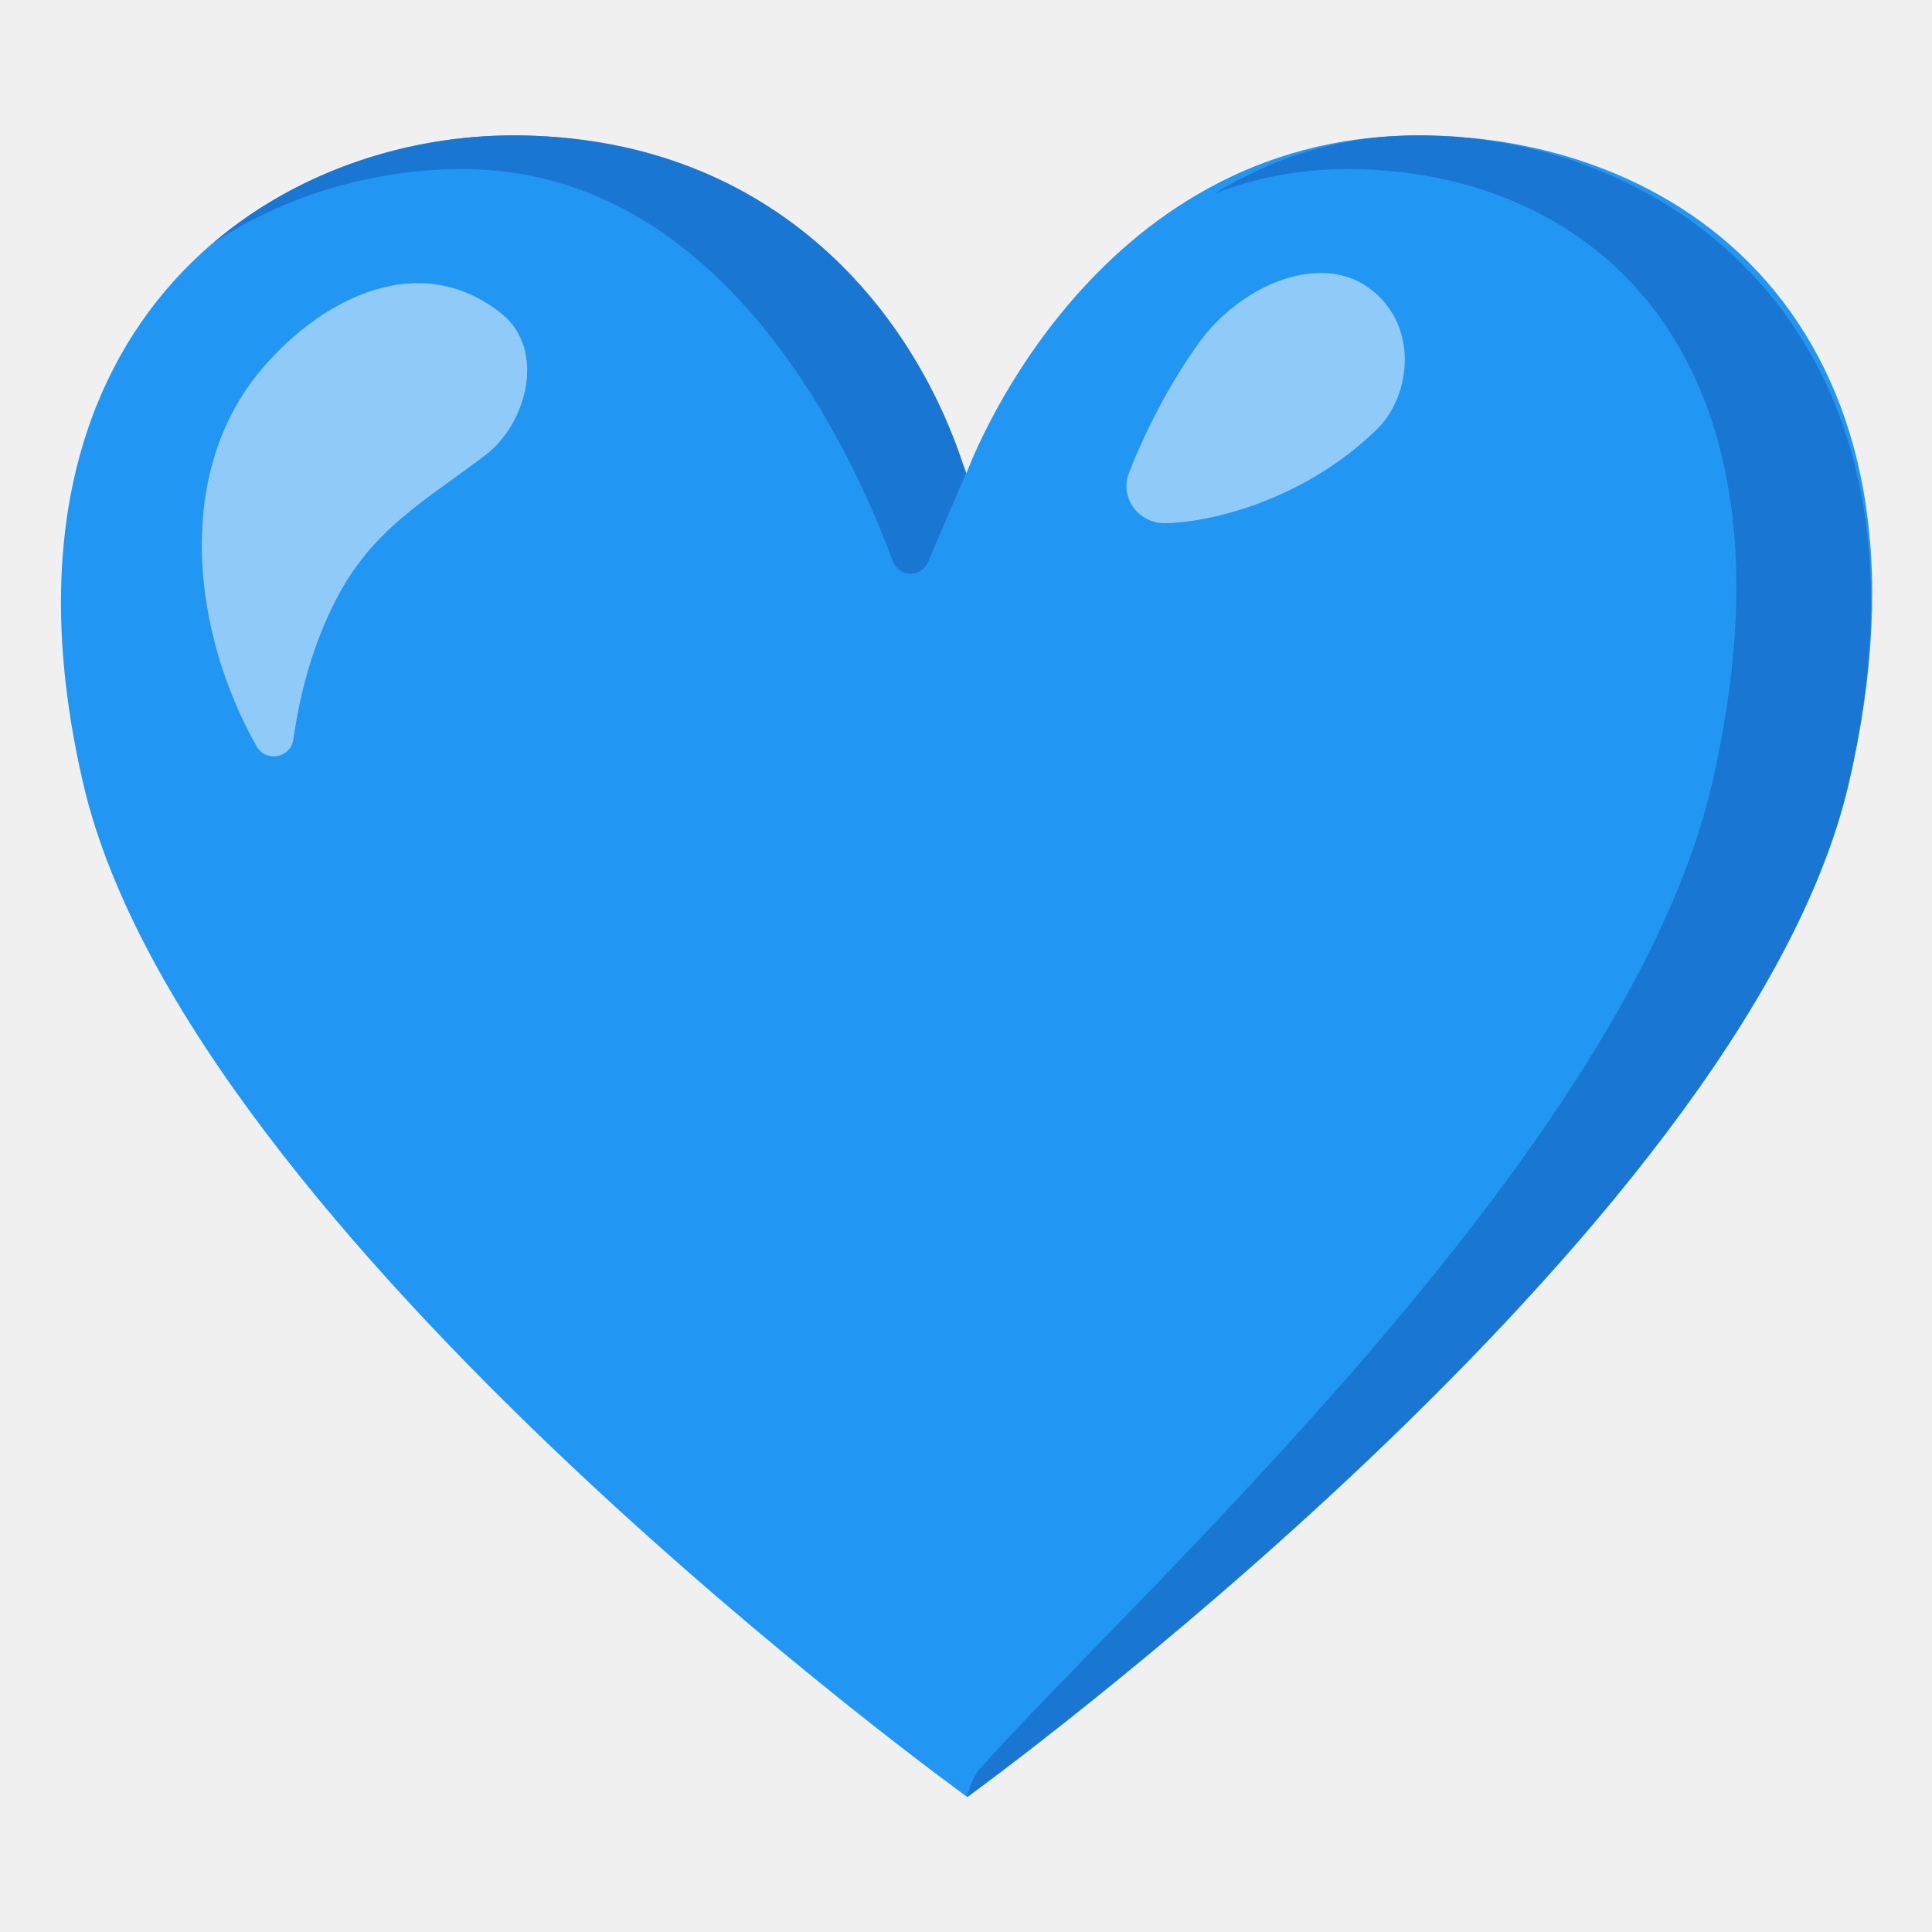
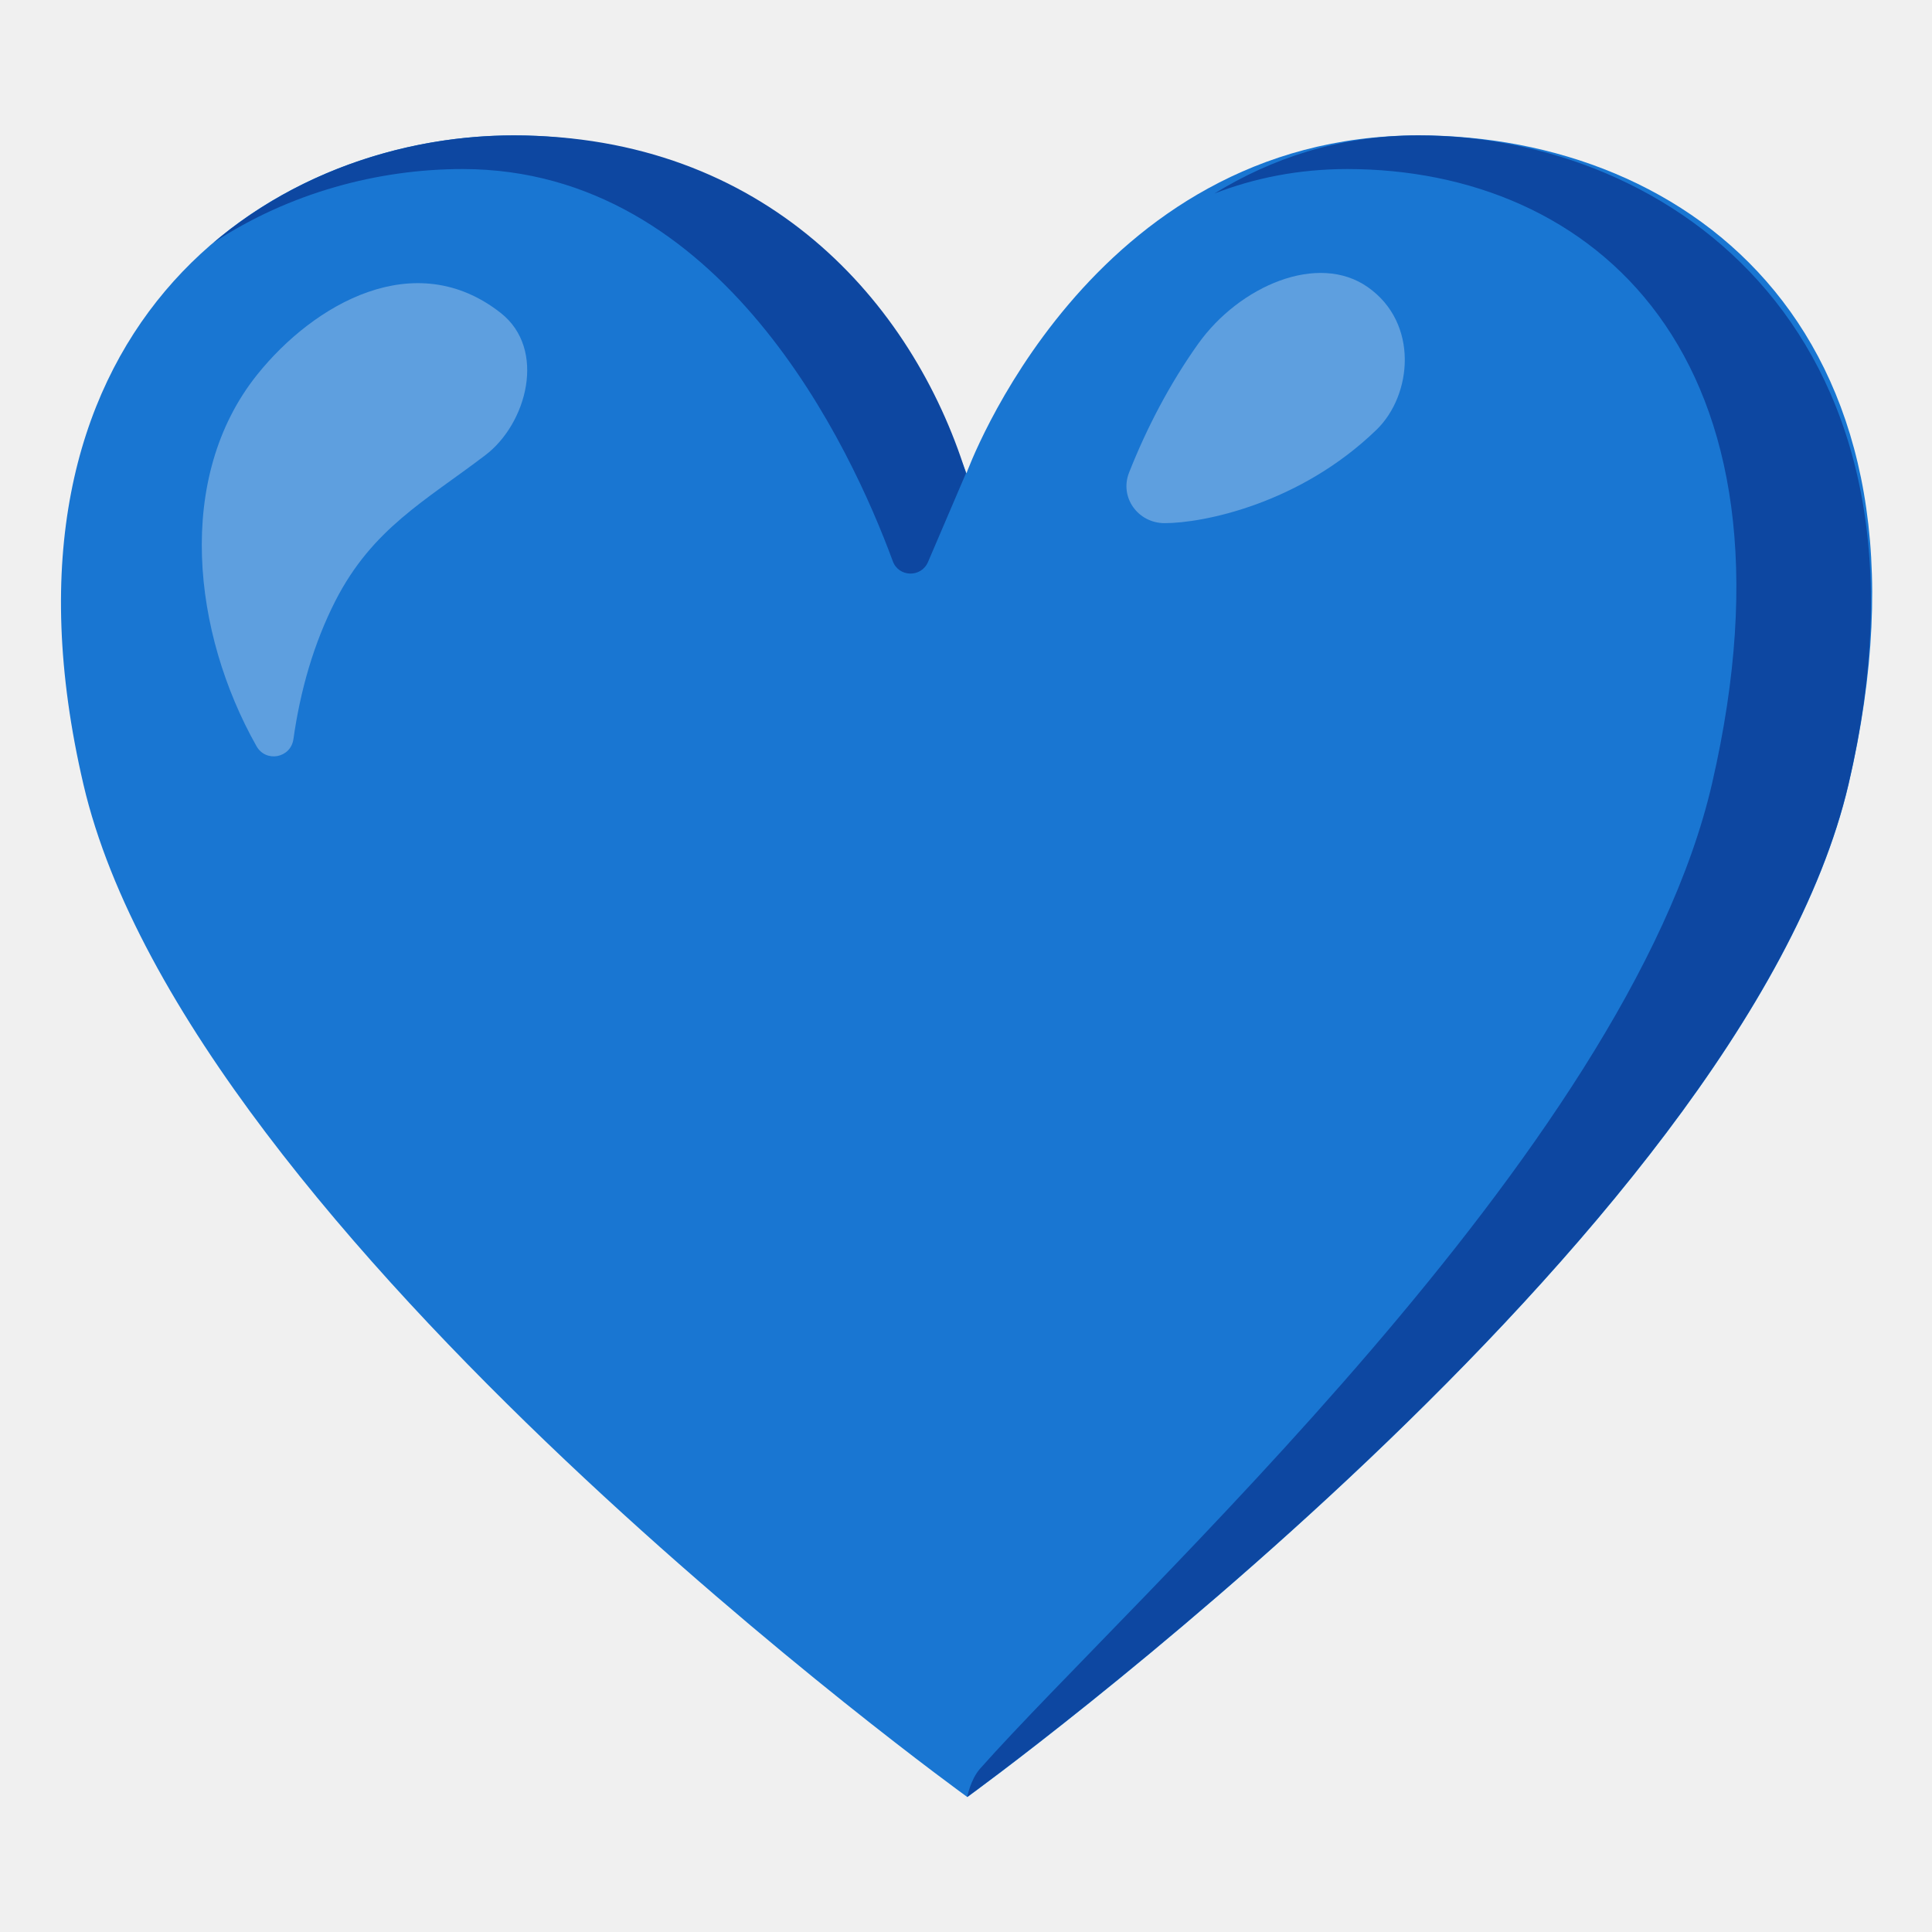
<svg xmlns="http://www.w3.org/2000/svg" version="1.1" id="Layer_2_1_" x="0px" y="0px" viewBox="0 0 128 128" style="enable-background:new 0 0 128 128;" xml:space="preserve">
  <g>
-     <path style="fill:#2196F3;" d="M93.99,8.97c-21.91,0-29.96,22.39-29.96,22.39s-7.94-22.39-30-22.39   c-16.58,0-35.48,13.14-28.5,43.01s58.56,67.08,58.56,67.08s51.39-37.21,58.38-67.08C129.45,22.11,111.91,8.97,93.99,8.97z" />
+     <path style="fill:#1976D2;" d="M93.99,8.97c-21.91,0-29.96,22.39-29.96,22.39S56.09,8.97,34.03,8.97   c-16.58,0-35.48,13.14-28.5,43.01c6.98,29.87,58.56,67.08,58.56,67.08s51.39-37.21,58.38-67.08   C129.45,22.11,111.91,8.97,93.99,8.97z" />
    <g>
-       <path style="fill:#1976D2;" d="M30.65,11.2c17.2,0,25.74,18.49,28.5,25.98c0.39,1.07,1.88,1.1,2.33,0.06L64,31.35    C60.45,20.01,50.69,8.97,34.03,8.97c-6.9,0-14.19,2.28-19.86,7.09C19.18,12.77,25.05,11.2,30.65,11.2z" />
-       <path style="fill:#1976D2;" d="M93.99,8.97c-5.29,0-9.77,1.54-13.53,3.85c2.64-1.02,5.56-1.62,8.8-1.62    c16.21,0,30.72,12.29,24.17,40.7c-5.62,24.39-38.46,53.98-48.49,65.27c-0.64,0.72-0.86,1.88-0.86,1.88s51.39-37.21,58.38-67.08    C129.45,22.11,110.57,8.97,93.99,8.97z" />
+       <path style="fill:#0D47A1;" d="M30.65,11.2c17.2,0,25.74,18.49,28.5,25.98c0.39,1.07,1.88,1.1,2.33,0.06L64,31.35    C60.45,20.01,50.69,8.97,34.03,8.97c-6.9,0-14.19,2.28-19.86,7.09C19.18,12.77,25.05,11.2,30.65,11.2z" />
+       <path style="fill:#0D47A1;" d="M93.99,8.97c-5.29,0-9.77,1.54-13.53,3.85c2.64-1.02,5.56-1.62,8.8-1.62    c16.21,0,30.72,12.29,24.17,40.7c-5.62,24.39-38.46,53.98-48.49,65.27c-0.64,0.72-0.86,1.88-0.86,1.88s51.39-37.21,58.38-67.08    C129.45,22.11,110.57,8.97,93.99,8.97z" />
    </g>
-     <g>
+     <g style="opacity:0.3;">
      <g>
        <g>
-           <path style="fill:#90CAF9;" d="M17.04,24.82c3.75-4.68,10.45-8.55,16.13-4.09c3.07,2.41,1.73,7.35-1.02,9.43      c-4,3.04-7.48,4.87-9.92,9.63c-1.46,2.86-2.34,5.99-2.79,9.18c-0.18,1.26-1.83,1.57-2.45,0.46      C12.77,41.95,11.57,31.65,17.04,24.82z" />
+           <path style="fill:#FFFFFF;" d="M17.04,24.82c3.75-4.68,10.45-8.55,16.13-4.09c3.07,2.41,1.73,7.35-1.02,9.43      c-4,3.04-7.48,4.87-9.92,9.63c-1.46,2.86-2.34,5.99-2.79,9.18c-0.18,1.26-1.83,1.57-2.45,0.46      C12.77,41.95,11.57,31.65,17.04,24.82z" />
        </g>
      </g>
    </g>
-     <path style="fill:#90CAF9;" d="M77.16,34.66c-1.76,0-3-1.7-2.36-3.34c1.19-3.02,2.73-5.94,4.58-8.54   c2.74-3.84,7.95-6.08,11.25-3.75c3.38,2.38,2.94,7.14,0.57,9.44C86.11,33.4,79.69,34.66,77.16,34.66z" />
+     <path style="opacity:0.3;fill:#FFFFFF;" d="M77.16,34.66c-1.76,0-3-1.7-2.36-3.34c1.19-3.02,2.73-5.94,4.58-8.54   c2.74-3.84,7.95-6.08,11.25-3.75c3.38,2.38,2.94,7.14,0.57,9.44C86.11,33.4,79.69,34.66,77.16,34.66z" />
  </g>
</svg>
